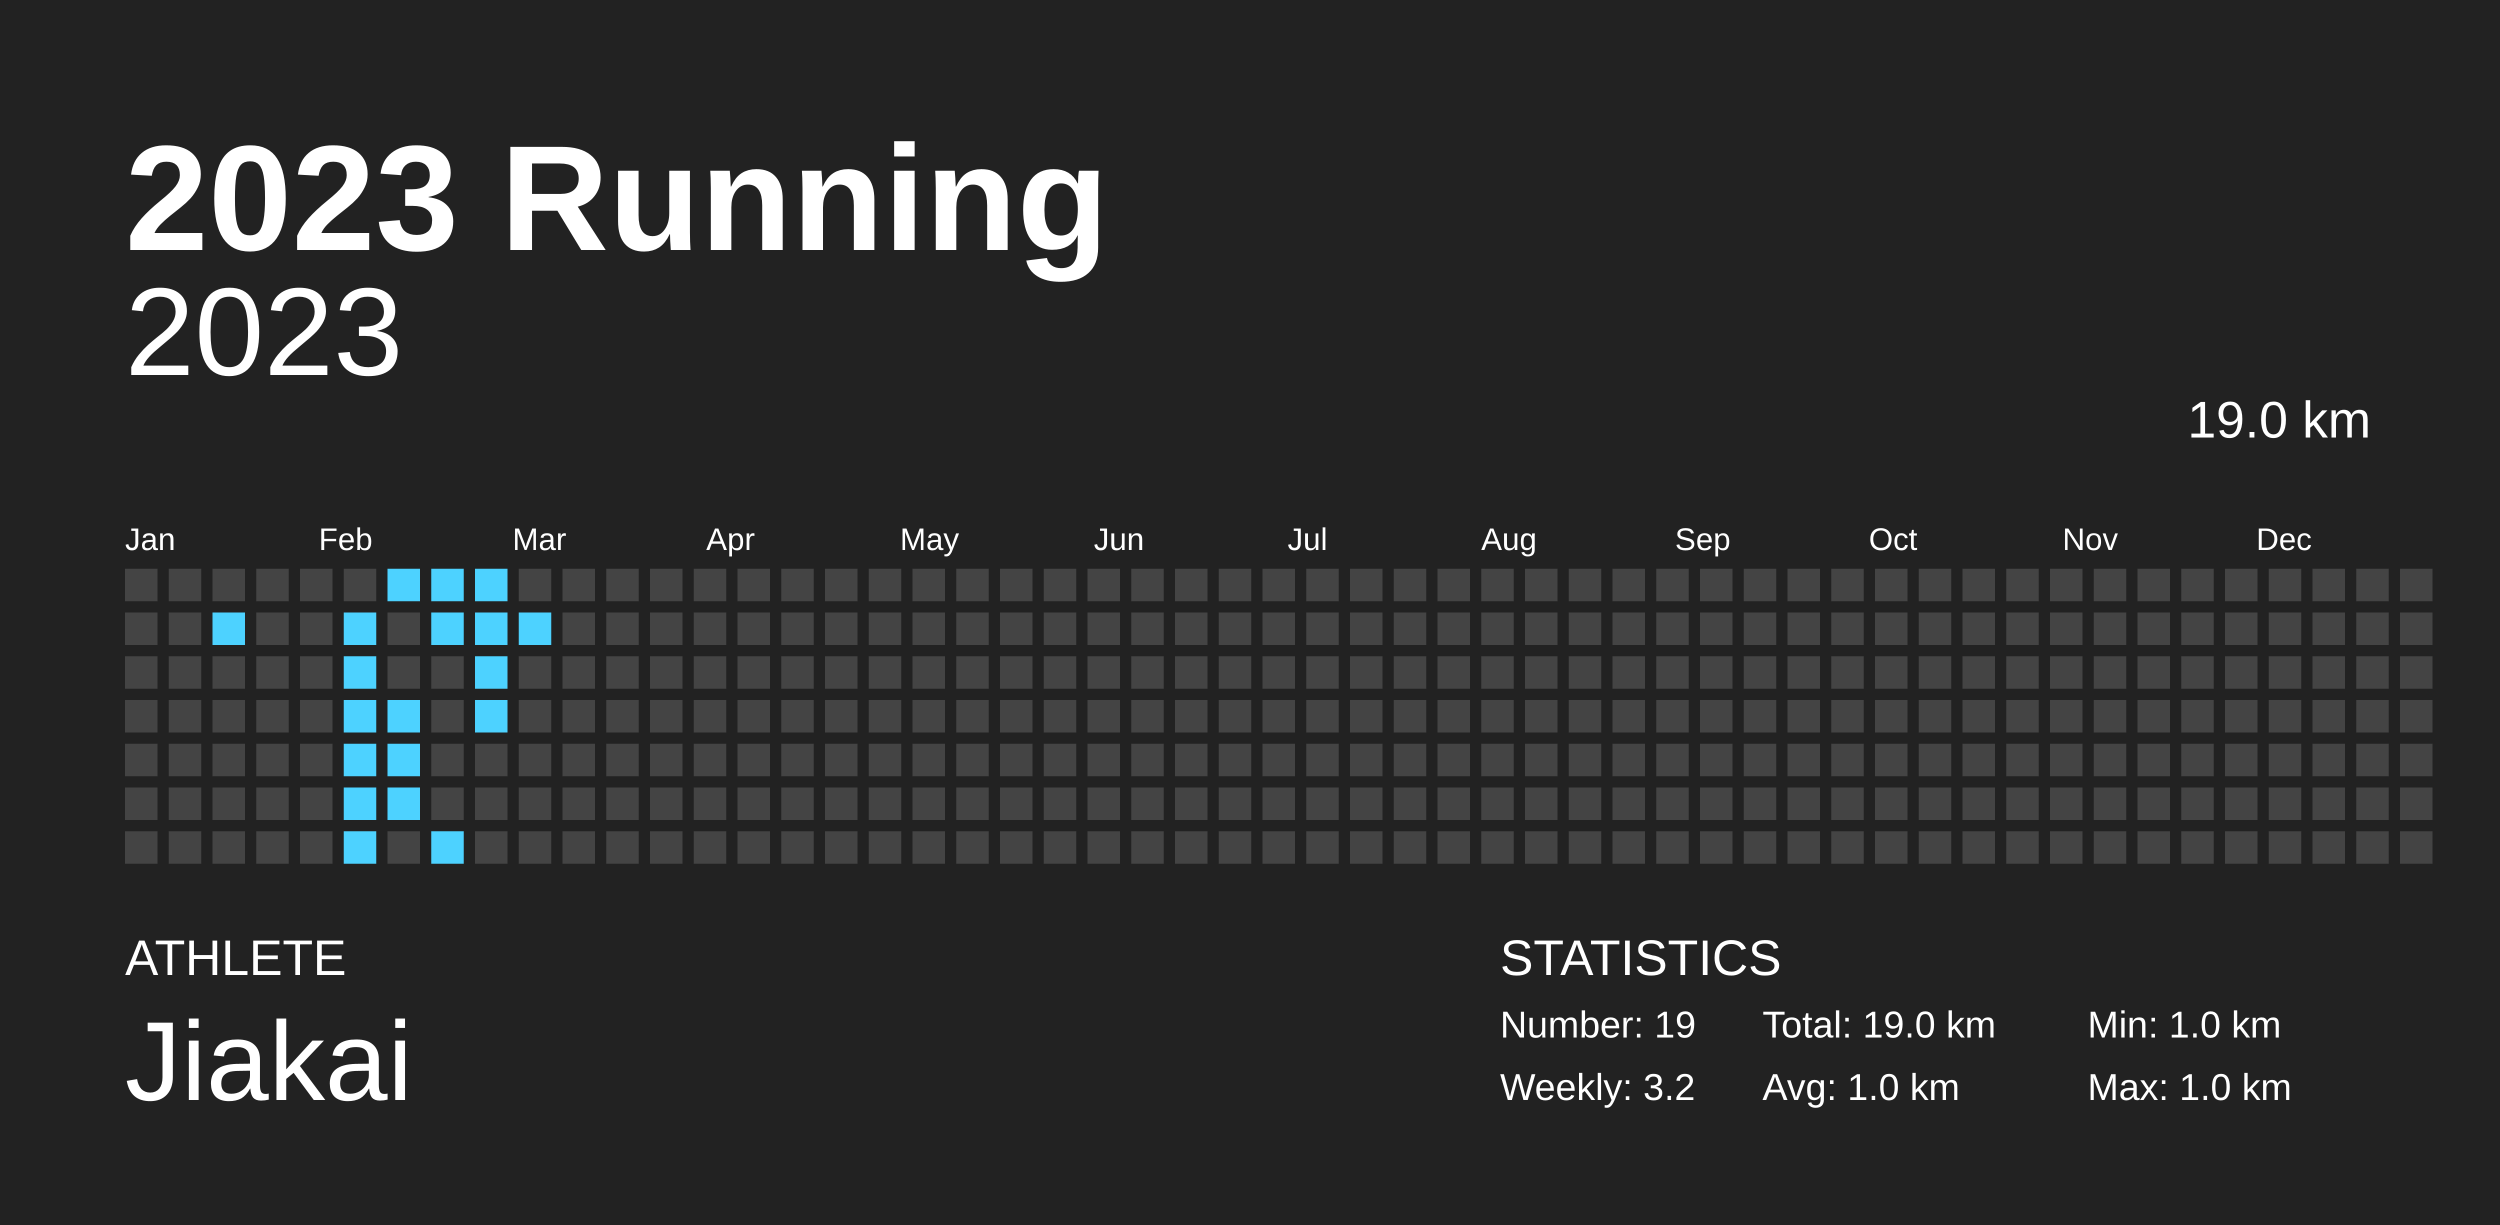
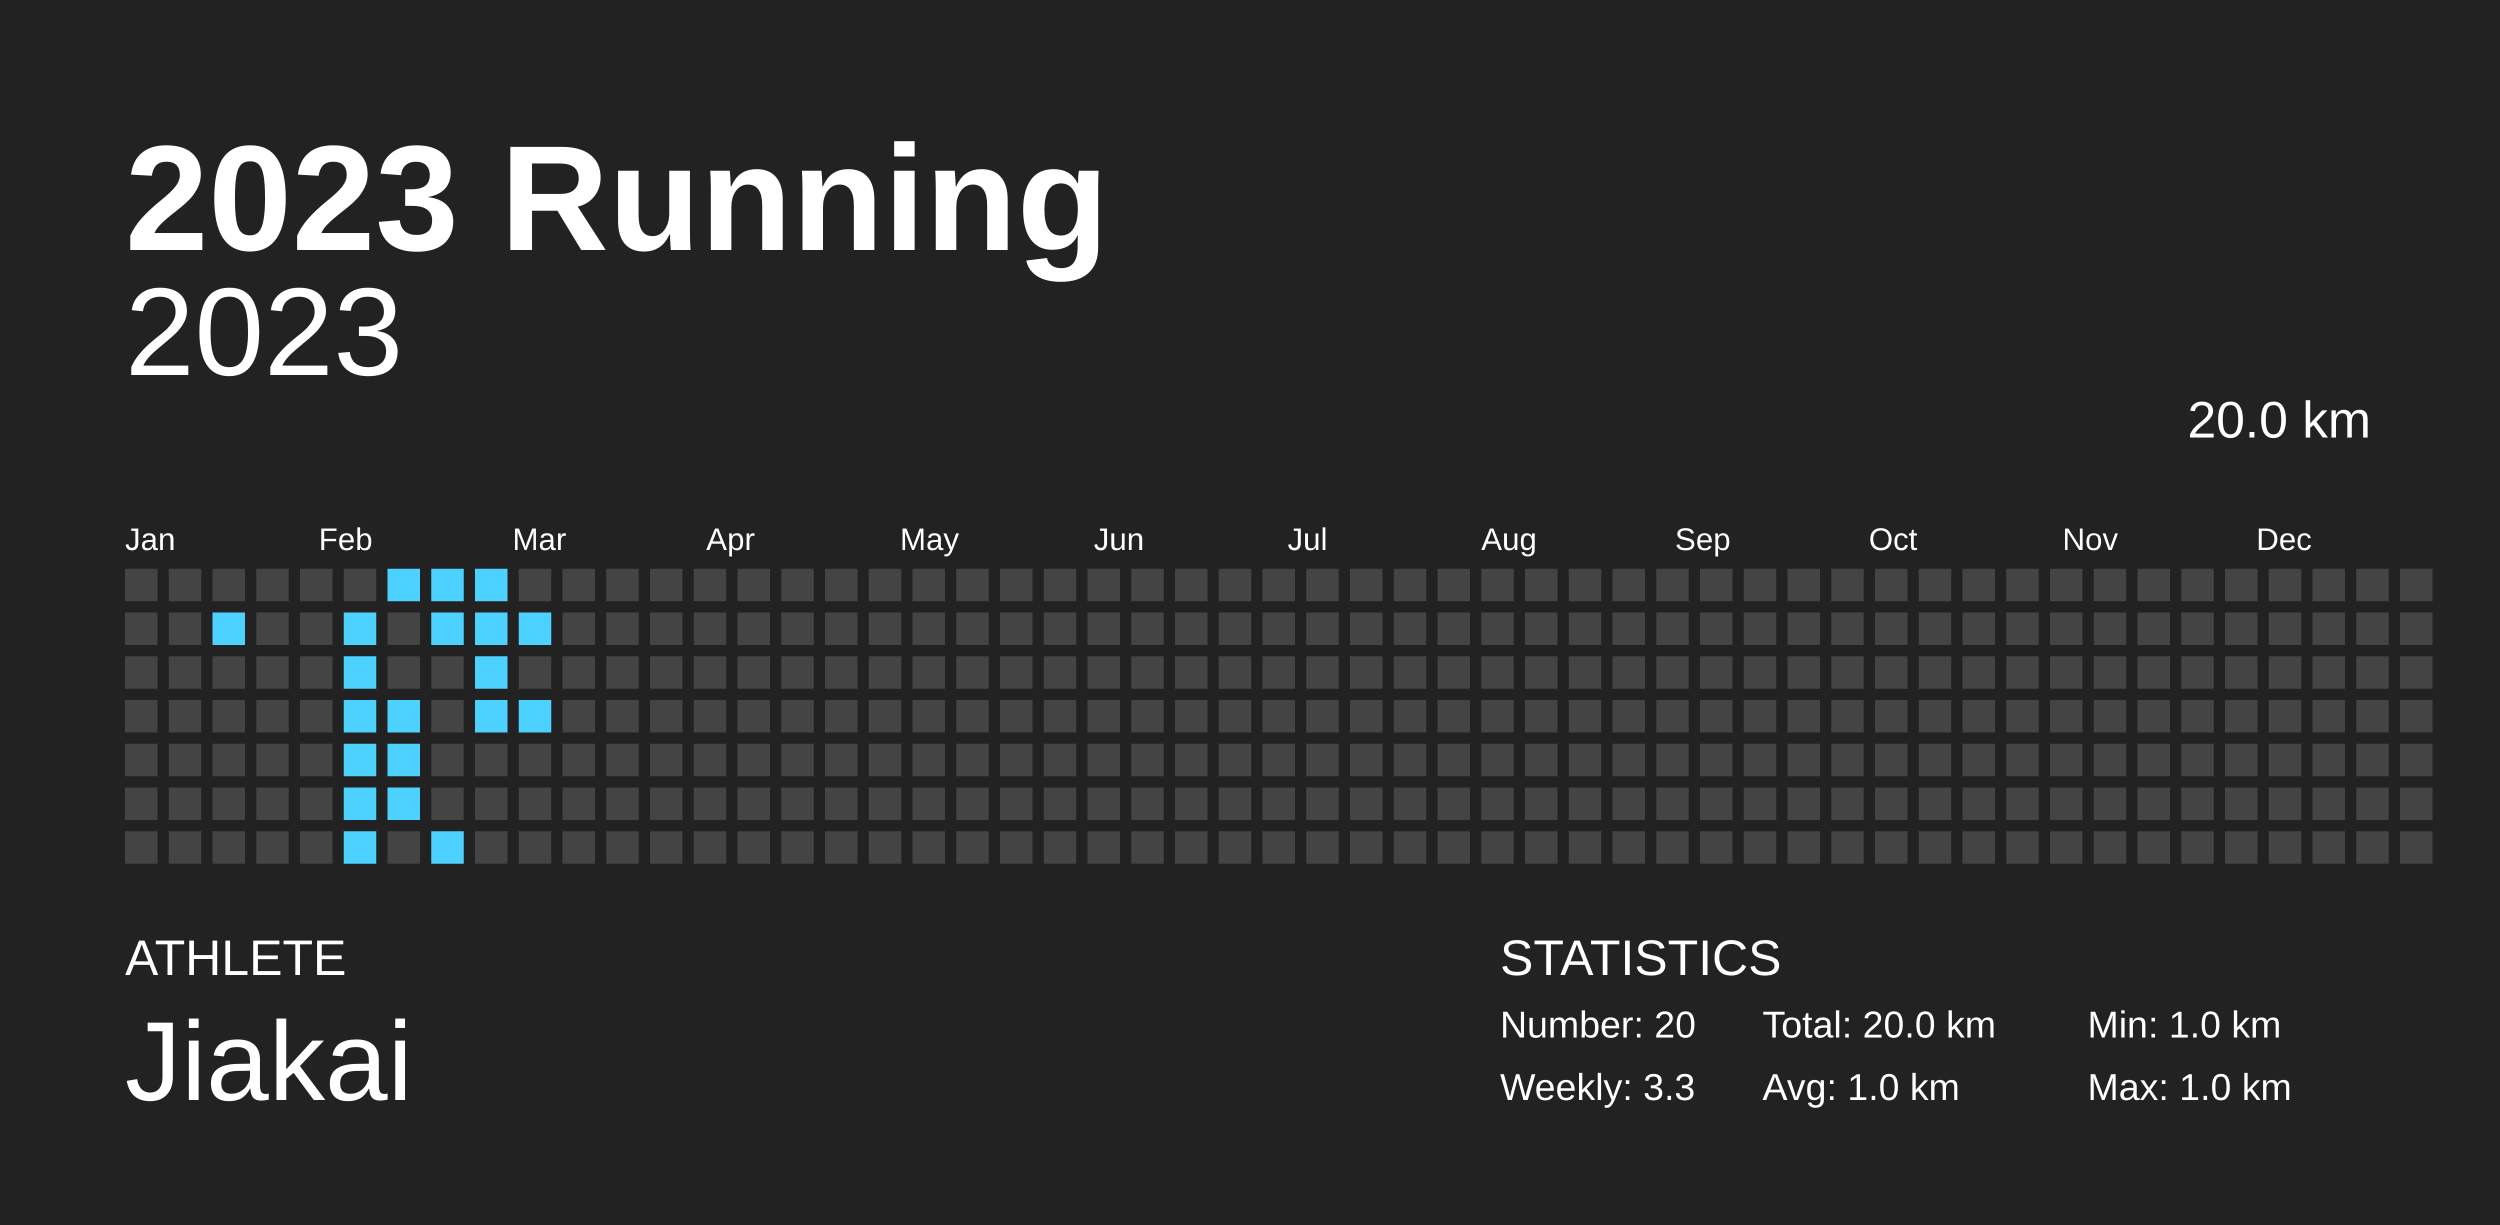
<svg xmlns="http://www.w3.org/2000/svg" baseProfile="full" height="98mm" version="1.1" viewBox="0,0,200,98" width="200mm">
  <defs />
  <rect fill="#222222" height="98" width="200" x="0" y="0" />
  <text fill="#FFFFFF" style="font-size:12px; font-family:Arial; font-weight:bold;" x="10" y="20">2023 Running</text>
  <text fill="#FFFFFF" style="font-size:4px; font-family:Arial" x="10" y="78">ATHLETE</text>
  <text fill="#FFFFFF" style="font-size:9px; font-family:Arial" x="10" y="88">Jiakai</text>
  <text fill="#FFFFFF" style="font-size:4px; font-family:Arial" x="120" y="78">STATISTICS</text>
-   <text fill="#FFFFFF" style="font-size:3px; font-family:Arial" x="120" y="83">Number: 19</text>
-   <text fill="#FFFFFF" style="font-size:3px; font-family:Arial" x="120" y="88">Weekly: 3.2</text>
-   <text fill="#FFFFFF" style="font-size:3px; font-family:Arial" x="141" y="83">Total: 19.0 km</text>
+   <text fill="#FFFFFF" style="font-size:3px; font-family:Arial" x="120" y="83">Number: 20</text>
+   <text fill="#FFFFFF" style="font-size:3px; font-family:Arial" x="120" y="88">Weekly: 3.3</text>
+   <text fill="#FFFFFF" style="font-size:3px; font-family:Arial" x="141" y="83">Total: 20.0 km</text>
  <text fill="#FFFFFF" style="font-size:3px; font-family:Arial" x="141" y="88">Avg: 1.0 km</text>
  <text fill="#FFFFFF" style="font-size:3px; font-family:Arial" x="167" y="83">Min: 1.0 km</text>
  <text fill="#FFFFFF" style="font-size:3px; font-family:Arial" x="167" y="88">Max: 1.0 km</text>
  <text alignment-baseline="hanging" fill="#FFFFFF" style="font-size:10.0px; font-family:Arial;" x="10" y="30">2023</text>
-   <text alignment-baseline="hanging" fill="#FFFFFF" style="font-size:4.125px; font-family:Arial;" x="175" y="35">19.0 km</text>
+   <text alignment-baseline="hanging" fill="#FFFFFF" style="font-size:4.125px; font-family:Arial;" x="175" y="35">20.0 km</text>
  <text fill="#FFFFFF" style="font-size:2.5px; font-family:Arial" x="10.0" y="44">Jan</text>
  <text fill="#FFFFFF" style="font-size:2.5px; font-family:Arial" x="25.5" y="44">Feb</text>
  <text fill="#FFFFFF" style="font-size:2.5px; font-family:Arial" x="41.0" y="44">Mar</text>
  <text fill="#FFFFFF" style="font-size:2.5px; font-family:Arial" x="56.5" y="44">Apr</text>
  <text fill="#FFFFFF" style="font-size:2.5px; font-family:Arial" x="72.0" y="44">May</text>
  <text fill="#FFFFFF" style="font-size:2.5px; font-family:Arial" x="87.5" y="44">Jun</text>
  <text fill="#FFFFFF" style="font-size:2.5px; font-family:Arial" x="103.0" y="44">Jul</text>
  <text fill="#FFFFFF" style="font-size:2.5px; font-family:Arial" x="118.5" y="44">Aug</text>
  <text fill="#FFFFFF" style="font-size:2.5px; font-family:Arial" x="134.0" y="44">Sep</text>
  <text fill="#FFFFFF" style="font-size:2.5px; font-family:Arial" x="149.5" y="44">Oct</text>
  <text fill="#FFFFFF" style="font-size:2.5px; font-family:Arial" x="165.0" y="44">Nov</text>
  <text fill="#FFFFFF" style="font-size:2.5px; font-family:Arial" x="180.5" y="44">Dec</text>
  <rect fill="#444444" height="2.6" width="2.6" x="10.0" y="45.5" />
  <rect fill="#444444" height="2.6" width="2.6" x="10.0" y="49.0" />
  <rect fill="#444444" height="2.6" width="2.6" x="10.0" y="52.5" />
  <rect fill="#444444" height="2.6" width="2.6" x="10.0" y="56.0" />
  <rect fill="#444444" height="2.6" width="2.6" x="10.0" y="59.5" />
  <rect fill="#444444" height="2.6" width="2.6" x="10.0" y="63.0" />
  <rect fill="#444444" height="2.6" width="2.6" x="10.0" y="66.5" />
  <rect fill="#444444" height="2.6" width="2.6" x="13.5" y="45.5" />
  <rect fill="#444444" height="2.6" width="2.6" x="13.5" y="49.0" />
  <rect fill="#444444" height="2.6" width="2.6" x="13.5" y="52.5" />
  <rect fill="#444444" height="2.6" width="2.6" x="13.5" y="56.0" />
  <rect fill="#444444" height="2.6" width="2.6" x="13.5" y="59.5" />
  <rect fill="#444444" height="2.6" width="2.6" x="13.5" y="63.0" />
  <rect fill="#444444" height="2.6" width="2.6" x="13.5" y="66.5" />
  <rect fill="#444444" height="2.6" width="2.6" x="17.0" y="45.5" />
  <rect fill="#4DD2FF" height="2.6" width="2.6" x="17.0" y="49.0" />
  <rect fill="#444444" height="2.6" width="2.6" x="17.0" y="52.5" />
  <rect fill="#444444" height="2.6" width="2.6" x="17.0" y="56.0" />
  <rect fill="#444444" height="2.6" width="2.6" x="17.0" y="59.5" />
  <rect fill="#444444" height="2.6" width="2.6" x="17.0" y="63.0" />
  <rect fill="#444444" height="2.6" width="2.6" x="17.0" y="66.5" />
  <rect fill="#444444" height="2.6" width="2.6" x="20.5" y="45.5" />
  <rect fill="#444444" height="2.6" width="2.6" x="20.5" y="49.0" />
  <rect fill="#444444" height="2.6" width="2.6" x="20.5" y="52.5" />
  <rect fill="#444444" height="2.6" width="2.6" x="20.5" y="56.0" />
  <rect fill="#444444" height="2.6" width="2.6" x="20.5" y="59.5" />
  <rect fill="#444444" height="2.6" width="2.6" x="20.5" y="63.0" />
  <rect fill="#444444" height="2.6" width="2.6" x="20.5" y="66.5" />
  <rect fill="#444444" height="2.6" width="2.6" x="24.0" y="45.5" />
  <rect fill="#444444" height="2.6" width="2.6" x="24.0" y="49.0" />
  <rect fill="#444444" height="2.6" width="2.6" x="24.0" y="52.5" />
  <rect fill="#444444" height="2.6" width="2.6" x="24.0" y="56.0" />
  <rect fill="#444444" height="2.6" width="2.6" x="24.0" y="59.5" />
  <rect fill="#444444" height="2.6" width="2.6" x="24.0" y="63.0" />
  <rect fill="#444444" height="2.6" width="2.6" x="24.0" y="66.5" />
  <rect fill="#444444" height="2.6" width="2.6" x="27.5" y="45.5" />
  <rect fill="#4DD2FF" height="2.6" width="2.6" x="27.5" y="49.0" />
  <rect fill="#4DD2FF" height="2.6" width="2.6" x="27.5" y="52.5" />
  <rect fill="#4DD2FF" height="2.6" width="2.6" x="27.5" y="56.0" />
  <rect fill="#4DD2FF" height="2.6" width="2.6" x="27.5" y="59.5" />
  <rect fill="#4DD2FF" height="2.6" width="2.6" x="27.5" y="63.0" />
  <rect fill="#4DD2FF" height="2.6" width="2.6" x="27.5" y="66.5" />
  <rect fill="#4DD2FF" height="2.6" width="2.6" x="31.0" y="45.5" />
  <rect fill="#444444" height="2.6" width="2.6" x="31.0" y="49.0" />
  <rect fill="#444444" height="2.6" width="2.6" x="31.0" y="52.5" />
  <rect fill="#4DD2FF" height="2.6" width="2.6" x="31.0" y="56.0" />
  <rect fill="#4DD2FF" height="2.6" width="2.6" x="31.0" y="59.5" />
  <rect fill="#4DD2FF" height="2.6" width="2.6" x="31.0" y="63.0" />
  <rect fill="#444444" height="2.6" width="2.6" x="31.0" y="66.5" />
  <rect fill="#4DD2FF" height="2.6" width="2.6" x="34.5" y="45.5" />
  <rect fill="#4DD2FF" height="2.6" width="2.6" x="34.5" y="49.0" />
  <rect fill="#444444" height="2.6" width="2.6" x="34.5" y="52.5" />
  <rect fill="#444444" height="2.6" width="2.6" x="34.5" y="56.0" />
  <rect fill="#444444" height="2.6" width="2.6" x="34.5" y="59.5" />
  <rect fill="#444444" height="2.6" width="2.6" x="34.5" y="63.0" />
  <rect fill="#4DD2FF" height="2.6" width="2.6" x="34.5" y="66.5" />
  <rect fill="#4DD2FF" height="2.6" width="2.6" x="38.0" y="45.5" />
  <rect fill="#4DD2FF" height="2.6" width="2.6" x="38.0" y="49.0" />
  <rect fill="#4DD2FF" height="2.6" width="2.6" x="38.0" y="52.5" />
  <rect fill="#4DD2FF" height="2.6" width="2.6" x="38.0" y="56.0" />
  <rect fill="#444444" height="2.6" width="2.6" x="38.0" y="59.5" />
  <rect fill="#444444" height="2.6" width="2.6" x="38.0" y="63.0" />
  <rect fill="#444444" height="2.6" width="2.6" x="38.0" y="66.5" />
  <rect fill="#444444" height="2.6" width="2.6" x="41.5" y="45.5" />
  <rect fill="#4DD2FF" height="2.6" width="2.6" x="41.5" y="49.0" />
  <rect fill="#444444" height="2.6" width="2.6" x="41.5" y="52.5" />
-   <rect fill="#444444" height="2.6" width="2.6" x="41.5" y="56.0" />
+   <rect fill="#4DD2FF" height="2.6" width="2.6" x="41.5" y="56.0" />
  <rect fill="#444444" height="2.6" width="2.6" x="41.5" y="59.5" />
  <rect fill="#444444" height="2.6" width="2.6" x="41.5" y="63.0" />
  <rect fill="#444444" height="2.6" width="2.6" x="41.5" y="66.5" />
  <rect fill="#444444" height="2.6" width="2.6" x="45.0" y="45.5" />
  <rect fill="#444444" height="2.6" width="2.6" x="45.0" y="49.0" />
  <rect fill="#444444" height="2.6" width="2.6" x="45.0" y="52.5" />
  <rect fill="#444444" height="2.6" width="2.6" x="45.0" y="56.0" />
  <rect fill="#444444" height="2.6" width="2.6" x="45.0" y="59.5" />
  <rect fill="#444444" height="2.6" width="2.6" x="45.0" y="63.0" />
  <rect fill="#444444" height="2.6" width="2.6" x="45.0" y="66.5" />
  <rect fill="#444444" height="2.6" width="2.6" x="48.5" y="45.5" />
  <rect fill="#444444" height="2.6" width="2.6" x="48.5" y="49.0" />
  <rect fill="#444444" height="2.6" width="2.6" x="48.5" y="52.5" />
  <rect fill="#444444" height="2.6" width="2.6" x="48.5" y="56.0" />
  <rect fill="#444444" height="2.6" width="2.6" x="48.5" y="59.5" />
  <rect fill="#444444" height="2.6" width="2.6" x="48.5" y="63.0" />
  <rect fill="#444444" height="2.6" width="2.6" x="48.5" y="66.5" />
  <rect fill="#444444" height="2.6" width="2.6" x="52.0" y="45.5" />
  <rect fill="#444444" height="2.6" width="2.6" x="52.0" y="49.0" />
  <rect fill="#444444" height="2.6" width="2.6" x="52.0" y="52.5" />
  <rect fill="#444444" height="2.6" width="2.6" x="52.0" y="56.0" />
  <rect fill="#444444" height="2.6" width="2.6" x="52.0" y="59.5" />
  <rect fill="#444444" height="2.6" width="2.6" x="52.0" y="63.0" />
  <rect fill="#444444" height="2.6" width="2.6" x="52.0" y="66.5" />
  <rect fill="#444444" height="2.6" width="2.6" x="55.5" y="45.5" />
  <rect fill="#444444" height="2.6" width="2.6" x="55.5" y="49.0" />
  <rect fill="#444444" height="2.6" width="2.6" x="55.5" y="52.5" />
  <rect fill="#444444" height="2.6" width="2.6" x="55.5" y="56.0" />
  <rect fill="#444444" height="2.6" width="2.6" x="55.5" y="59.5" />
  <rect fill="#444444" height="2.6" width="2.6" x="55.5" y="63.0" />
  <rect fill="#444444" height="2.6" width="2.6" x="55.5" y="66.5" />
  <rect fill="#444444" height="2.6" width="2.6" x="59.0" y="45.5" />
  <rect fill="#444444" height="2.6" width="2.6" x="59.0" y="49.0" />
  <rect fill="#444444" height="2.6" width="2.6" x="59.0" y="52.5" />
  <rect fill="#444444" height="2.6" width="2.6" x="59.0" y="56.0" />
  <rect fill="#444444" height="2.6" width="2.6" x="59.0" y="59.5" />
  <rect fill="#444444" height="2.6" width="2.6" x="59.0" y="63.0" />
  <rect fill="#444444" height="2.6" width="2.6" x="59.0" y="66.5" />
  <rect fill="#444444" height="2.6" width="2.6" x="62.5" y="45.5" />
  <rect fill="#444444" height="2.6" width="2.6" x="62.5" y="49.0" />
  <rect fill="#444444" height="2.6" width="2.6" x="62.5" y="52.5" />
  <rect fill="#444444" height="2.6" width="2.6" x="62.5" y="56.0" />
  <rect fill="#444444" height="2.6" width="2.6" x="62.5" y="59.5" />
  <rect fill="#444444" height="2.6" width="2.6" x="62.5" y="63.0" />
  <rect fill="#444444" height="2.6" width="2.6" x="62.5" y="66.5" />
  <rect fill="#444444" height="2.6" width="2.6" x="66.0" y="45.5" />
  <rect fill="#444444" height="2.6" width="2.6" x="66.0" y="49.0" />
  <rect fill="#444444" height="2.6" width="2.6" x="66.0" y="52.5" />
  <rect fill="#444444" height="2.6" width="2.6" x="66.0" y="56.0" />
  <rect fill="#444444" height="2.6" width="2.6" x="66.0" y="59.5" />
  <rect fill="#444444" height="2.6" width="2.6" x="66.0" y="63.0" />
  <rect fill="#444444" height="2.6" width="2.6" x="66.0" y="66.5" />
  <rect fill="#444444" height="2.6" width="2.6" x="69.5" y="45.5" />
  <rect fill="#444444" height="2.6" width="2.6" x="69.5" y="49.0" />
  <rect fill="#444444" height="2.6" width="2.6" x="69.5" y="52.5" />
  <rect fill="#444444" height="2.6" width="2.6" x="69.5" y="56.0" />
  <rect fill="#444444" height="2.6" width="2.6" x="69.5" y="59.5" />
  <rect fill="#444444" height="2.6" width="2.6" x="69.5" y="63.0" />
  <rect fill="#444444" height="2.6" width="2.6" x="69.5" y="66.5" />
  <rect fill="#444444" height="2.6" width="2.6" x="73.0" y="45.5" />
  <rect fill="#444444" height="2.6" width="2.6" x="73.0" y="49.0" />
  <rect fill="#444444" height="2.6" width="2.6" x="73.0" y="52.5" />
  <rect fill="#444444" height="2.6" width="2.6" x="73.0" y="56.0" />
  <rect fill="#444444" height="2.6" width="2.6" x="73.0" y="59.5" />
  <rect fill="#444444" height="2.6" width="2.6" x="73.0" y="63.0" />
  <rect fill="#444444" height="2.6" width="2.6" x="73.0" y="66.5" />
  <rect fill="#444444" height="2.6" width="2.6" x="76.5" y="45.5" />
  <rect fill="#444444" height="2.6" width="2.6" x="76.5" y="49.0" />
  <rect fill="#444444" height="2.6" width="2.6" x="76.5" y="52.5" />
  <rect fill="#444444" height="2.6" width="2.6" x="76.5" y="56.0" />
  <rect fill="#444444" height="2.6" width="2.6" x="76.5" y="59.5" />
  <rect fill="#444444" height="2.6" width="2.6" x="76.5" y="63.0" />
  <rect fill="#444444" height="2.6" width="2.6" x="76.5" y="66.5" />
  <rect fill="#444444" height="2.6" width="2.6" x="80.0" y="45.5" />
  <rect fill="#444444" height="2.6" width="2.6" x="80.0" y="49.0" />
  <rect fill="#444444" height="2.6" width="2.6" x="80.0" y="52.5" />
  <rect fill="#444444" height="2.6" width="2.6" x="80.0" y="56.0" />
  <rect fill="#444444" height="2.6" width="2.6" x="80.0" y="59.5" />
  <rect fill="#444444" height="2.6" width="2.6" x="80.0" y="63.0" />
  <rect fill="#444444" height="2.6" width="2.6" x="80.0" y="66.5" />
  <rect fill="#444444" height="2.6" width="2.6" x="83.5" y="45.5" />
  <rect fill="#444444" height="2.6" width="2.6" x="83.5" y="49.0" />
  <rect fill="#444444" height="2.6" width="2.6" x="83.5" y="52.5" />
  <rect fill="#444444" height="2.6" width="2.6" x="83.5" y="56.0" />
  <rect fill="#444444" height="2.6" width="2.6" x="83.5" y="59.5" />
  <rect fill="#444444" height="2.6" width="2.6" x="83.5" y="63.0" />
  <rect fill="#444444" height="2.6" width="2.6" x="83.5" y="66.5" />
  <rect fill="#444444" height="2.6" width="2.6" x="87.0" y="45.5" />
  <rect fill="#444444" height="2.6" width="2.6" x="87.0" y="49.0" />
  <rect fill="#444444" height="2.6" width="2.6" x="87.0" y="52.5" />
  <rect fill="#444444" height="2.6" width="2.6" x="87.0" y="56.0" />
  <rect fill="#444444" height="2.6" width="2.6" x="87.0" y="59.5" />
  <rect fill="#444444" height="2.6" width="2.6" x="87.0" y="63.0" />
  <rect fill="#444444" height="2.6" width="2.6" x="87.0" y="66.5" />
  <rect fill="#444444" height="2.6" width="2.6" x="90.5" y="45.5" />
  <rect fill="#444444" height="2.6" width="2.6" x="90.5" y="49.0" />
  <rect fill="#444444" height="2.6" width="2.6" x="90.5" y="52.5" />
  <rect fill="#444444" height="2.6" width="2.6" x="90.5" y="56.0" />
  <rect fill="#444444" height="2.6" width="2.6" x="90.5" y="59.5" />
  <rect fill="#444444" height="2.6" width="2.6" x="90.5" y="63.0" />
  <rect fill="#444444" height="2.6" width="2.6" x="90.5" y="66.5" />
  <rect fill="#444444" height="2.6" width="2.6" x="94.0" y="45.5" />
  <rect fill="#444444" height="2.6" width="2.6" x="94.0" y="49.0" />
  <rect fill="#444444" height="2.6" width="2.6" x="94.0" y="52.5" />
  <rect fill="#444444" height="2.6" width="2.6" x="94.0" y="56.0" />
  <rect fill="#444444" height="2.6" width="2.6" x="94.0" y="59.5" />
  <rect fill="#444444" height="2.6" width="2.6" x="94.0" y="63.0" />
  <rect fill="#444444" height="2.6" width="2.6" x="94.0" y="66.5" />
  <rect fill="#444444" height="2.6" width="2.6" x="97.5" y="45.5" />
  <rect fill="#444444" height="2.6" width="2.6" x="97.5" y="49.0" />
  <rect fill="#444444" height="2.6" width="2.6" x="97.5" y="52.5" />
  <rect fill="#444444" height="2.6" width="2.6" x="97.5" y="56.0" />
  <rect fill="#444444" height="2.6" width="2.6" x="97.5" y="59.5" />
  <rect fill="#444444" height="2.6" width="2.6" x="97.5" y="63.0" />
  <rect fill="#444444" height="2.6" width="2.6" x="97.5" y="66.5" />
  <rect fill="#444444" height="2.6" width="2.6" x="101.0" y="45.5" />
  <rect fill="#444444" height="2.6" width="2.6" x="101.0" y="49.0" />
  <rect fill="#444444" height="2.6" width="2.6" x="101.0" y="52.5" />
  <rect fill="#444444" height="2.6" width="2.6" x="101.0" y="56.0" />
  <rect fill="#444444" height="2.6" width="2.6" x="101.0" y="59.5" />
  <rect fill="#444444" height="2.6" width="2.6" x="101.0" y="63.0" />
  <rect fill="#444444" height="2.6" width="2.6" x="101.0" y="66.5" />
  <rect fill="#444444" height="2.6" width="2.6" x="104.5" y="45.5" />
  <rect fill="#444444" height="2.6" width="2.6" x="104.5" y="49.0" />
  <rect fill="#444444" height="2.6" width="2.6" x="104.5" y="52.5" />
  <rect fill="#444444" height="2.6" width="2.6" x="104.5" y="56.0" />
  <rect fill="#444444" height="2.6" width="2.6" x="104.5" y="59.5" />
  <rect fill="#444444" height="2.6" width="2.6" x="104.5" y="63.0" />
  <rect fill="#444444" height="2.6" width="2.6" x="104.5" y="66.5" />
  <rect fill="#444444" height="2.6" width="2.6" x="108.0" y="45.5" />
  <rect fill="#444444" height="2.6" width="2.6" x="108.0" y="49.0" />
  <rect fill="#444444" height="2.6" width="2.6" x="108.0" y="52.5" />
  <rect fill="#444444" height="2.6" width="2.6" x="108.0" y="56.0" />
  <rect fill="#444444" height="2.6" width="2.6" x="108.0" y="59.5" />
  <rect fill="#444444" height="2.6" width="2.6" x="108.0" y="63.0" />
  <rect fill="#444444" height="2.6" width="2.6" x="108.0" y="66.5" />
  <rect fill="#444444" height="2.6" width="2.6" x="111.5" y="45.5" />
  <rect fill="#444444" height="2.6" width="2.6" x="111.5" y="49.0" />
  <rect fill="#444444" height="2.6" width="2.6" x="111.5" y="52.5" />
  <rect fill="#444444" height="2.6" width="2.6" x="111.5" y="56.0" />
  <rect fill="#444444" height="2.6" width="2.6" x="111.5" y="59.5" />
  <rect fill="#444444" height="2.6" width="2.6" x="111.5" y="63.0" />
  <rect fill="#444444" height="2.6" width="2.6" x="111.5" y="66.5" />
  <rect fill="#444444" height="2.6" width="2.6" x="115.0" y="45.5" />
  <rect fill="#444444" height="2.6" width="2.6" x="115.0" y="49.0" />
  <rect fill="#444444" height="2.6" width="2.6" x="115.0" y="52.5" />
  <rect fill="#444444" height="2.6" width="2.6" x="115.0" y="56.0" />
  <rect fill="#444444" height="2.6" width="2.6" x="115.0" y="59.5" />
  <rect fill="#444444" height="2.6" width="2.6" x="115.0" y="63.0" />
  <rect fill="#444444" height="2.6" width="2.6" x="115.0" y="66.5" />
  <rect fill="#444444" height="2.6" width="2.6" x="118.5" y="45.5" />
  <rect fill="#444444" height="2.6" width="2.6" x="118.5" y="49.0" />
  <rect fill="#444444" height="2.6" width="2.6" x="118.5" y="52.5" />
  <rect fill="#444444" height="2.6" width="2.6" x="118.5" y="56.0" />
  <rect fill="#444444" height="2.6" width="2.6" x="118.5" y="59.5" />
  <rect fill="#444444" height="2.6" width="2.6" x="118.5" y="63.0" />
  <rect fill="#444444" height="2.6" width="2.6" x="118.5" y="66.5" />
  <rect fill="#444444" height="2.6" width="2.6" x="122.0" y="45.5" />
  <rect fill="#444444" height="2.6" width="2.6" x="122.0" y="49.0" />
  <rect fill="#444444" height="2.6" width="2.6" x="122.0" y="52.5" />
  <rect fill="#444444" height="2.6" width="2.6" x="122.0" y="56.0" />
  <rect fill="#444444" height="2.6" width="2.6" x="122.0" y="59.5" />
  <rect fill="#444444" height="2.6" width="2.6" x="122.0" y="63.0" />
  <rect fill="#444444" height="2.6" width="2.6" x="122.0" y="66.5" />
  <rect fill="#444444" height="2.6" width="2.6" x="125.5" y="45.5" />
  <rect fill="#444444" height="2.6" width="2.6" x="125.5" y="49.0" />
  <rect fill="#444444" height="2.6" width="2.6" x="125.5" y="52.5" />
  <rect fill="#444444" height="2.6" width="2.6" x="125.5" y="56.0" />
  <rect fill="#444444" height="2.6" width="2.6" x="125.5" y="59.5" />
  <rect fill="#444444" height="2.6" width="2.6" x="125.5" y="63.0" />
  <rect fill="#444444" height="2.6" width="2.6" x="125.5" y="66.5" />
  <rect fill="#444444" height="2.6" width="2.6" x="129.0" y="45.5" />
  <rect fill="#444444" height="2.6" width="2.6" x="129.0" y="49.0" />
  <rect fill="#444444" height="2.6" width="2.6" x="129.0" y="52.5" />
  <rect fill="#444444" height="2.6" width="2.6" x="129.0" y="56.0" />
  <rect fill="#444444" height="2.6" width="2.6" x="129.0" y="59.5" />
  <rect fill="#444444" height="2.6" width="2.6" x="129.0" y="63.0" />
  <rect fill="#444444" height="2.6" width="2.6" x="129.0" y="66.5" />
  <rect fill="#444444" height="2.6" width="2.6" x="132.5" y="45.5" />
  <rect fill="#444444" height="2.6" width="2.6" x="132.5" y="49.0" />
  <rect fill="#444444" height="2.6" width="2.6" x="132.5" y="52.5" />
  <rect fill="#444444" height="2.6" width="2.6" x="132.5" y="56.0" />
  <rect fill="#444444" height="2.6" width="2.6" x="132.5" y="59.5" />
  <rect fill="#444444" height="2.6" width="2.6" x="132.5" y="63.0" />
  <rect fill="#444444" height="2.6" width="2.6" x="132.5" y="66.5" />
  <rect fill="#444444" height="2.6" width="2.6" x="136.0" y="45.5" />
  <rect fill="#444444" height="2.6" width="2.6" x="136.0" y="49.0" />
  <rect fill="#444444" height="2.6" width="2.6" x="136.0" y="52.5" />
  <rect fill="#444444" height="2.6" width="2.6" x="136.0" y="56.0" />
  <rect fill="#444444" height="2.6" width="2.6" x="136.0" y="59.5" />
  <rect fill="#444444" height="2.6" width="2.6" x="136.0" y="63.0" />
  <rect fill="#444444" height="2.6" width="2.6" x="136.0" y="66.5" />
  <rect fill="#444444" height="2.6" width="2.6" x="139.5" y="45.5" />
  <rect fill="#444444" height="2.6" width="2.6" x="139.5" y="49.0" />
  <rect fill="#444444" height="2.6" width="2.6" x="139.5" y="52.5" />
  <rect fill="#444444" height="2.6" width="2.6" x="139.5" y="56.0" />
  <rect fill="#444444" height="2.6" width="2.6" x="139.5" y="59.5" />
  <rect fill="#444444" height="2.6" width="2.6" x="139.5" y="63.0" />
  <rect fill="#444444" height="2.6" width="2.6" x="139.5" y="66.5" />
  <rect fill="#444444" height="2.6" width="2.6" x="143.0" y="45.5" />
  <rect fill="#444444" height="2.6" width="2.6" x="143.0" y="49.0" />
  <rect fill="#444444" height="2.6" width="2.6" x="143.0" y="52.5" />
  <rect fill="#444444" height="2.6" width="2.6" x="143.0" y="56.0" />
  <rect fill="#444444" height="2.6" width="2.6" x="143.0" y="59.5" />
  <rect fill="#444444" height="2.6" width="2.6" x="143.0" y="63.0" />
  <rect fill="#444444" height="2.6" width="2.6" x="143.0" y="66.5" />
  <rect fill="#444444" height="2.6" width="2.6" x="146.5" y="45.5" />
  <rect fill="#444444" height="2.6" width="2.6" x="146.5" y="49.0" />
  <rect fill="#444444" height="2.6" width="2.6" x="146.5" y="52.5" />
  <rect fill="#444444" height="2.6" width="2.6" x="146.5" y="56.0" />
  <rect fill="#444444" height="2.6" width="2.6" x="146.5" y="59.5" />
  <rect fill="#444444" height="2.6" width="2.6" x="146.5" y="63.0" />
  <rect fill="#444444" height="2.6" width="2.6" x="146.5" y="66.5" />
  <rect fill="#444444" height="2.6" width="2.6" x="150.0" y="45.5" />
  <rect fill="#444444" height="2.6" width="2.6" x="150.0" y="49.0" />
  <rect fill="#444444" height="2.6" width="2.6" x="150.0" y="52.5" />
  <rect fill="#444444" height="2.6" width="2.6" x="150.0" y="56.0" />
  <rect fill="#444444" height="2.6" width="2.6" x="150.0" y="59.5" />
  <rect fill="#444444" height="2.6" width="2.6" x="150.0" y="63.0" />
  <rect fill="#444444" height="2.6" width="2.6" x="150.0" y="66.5" />
  <rect fill="#444444" height="2.6" width="2.6" x="153.5" y="45.5" />
  <rect fill="#444444" height="2.6" width="2.6" x="153.5" y="49.0" />
  <rect fill="#444444" height="2.6" width="2.6" x="153.5" y="52.5" />
  <rect fill="#444444" height="2.6" width="2.6" x="153.5" y="56.0" />
  <rect fill="#444444" height="2.6" width="2.6" x="153.5" y="59.5" />
  <rect fill="#444444" height="2.6" width="2.6" x="153.5" y="63.0" />
  <rect fill="#444444" height="2.6" width="2.6" x="153.5" y="66.5" />
  <rect fill="#444444" height="2.6" width="2.6" x="157.0" y="45.5" />
  <rect fill="#444444" height="2.6" width="2.6" x="157.0" y="49.0" />
  <rect fill="#444444" height="2.6" width="2.6" x="157.0" y="52.5" />
  <rect fill="#444444" height="2.6" width="2.6" x="157.0" y="56.0" />
  <rect fill="#444444" height="2.6" width="2.6" x="157.0" y="59.5" />
  <rect fill="#444444" height="2.6" width="2.6" x="157.0" y="63.0" />
  <rect fill="#444444" height="2.6" width="2.6" x="157.0" y="66.5" />
  <rect fill="#444444" height="2.6" width="2.6" x="160.5" y="45.5" />
  <rect fill="#444444" height="2.6" width="2.6" x="160.5" y="49.0" />
  <rect fill="#444444" height="2.6" width="2.6" x="160.5" y="52.5" />
  <rect fill="#444444" height="2.6" width="2.6" x="160.5" y="56.0" />
  <rect fill="#444444" height="2.6" width="2.6" x="160.5" y="59.5" />
  <rect fill="#444444" height="2.6" width="2.6" x="160.5" y="63.0" />
  <rect fill="#444444" height="2.6" width="2.6" x="160.5" y="66.5" />
  <rect fill="#444444" height="2.6" width="2.6" x="164.0" y="45.5" />
  <rect fill="#444444" height="2.6" width="2.6" x="164.0" y="49.0" />
  <rect fill="#444444" height="2.6" width="2.6" x="164.0" y="52.5" />
  <rect fill="#444444" height="2.6" width="2.6" x="164.0" y="56.0" />
  <rect fill="#444444" height="2.6" width="2.6" x="164.0" y="59.5" />
  <rect fill="#444444" height="2.6" width="2.6" x="164.0" y="63.0" />
  <rect fill="#444444" height="2.6" width="2.6" x="164.0" y="66.5" />
  <rect fill="#444444" height="2.6" width="2.6" x="167.5" y="45.5" />
  <rect fill="#444444" height="2.6" width="2.6" x="167.5" y="49.0" />
  <rect fill="#444444" height="2.6" width="2.6" x="167.5" y="52.5" />
  <rect fill="#444444" height="2.6" width="2.6" x="167.5" y="56.0" />
  <rect fill="#444444" height="2.6" width="2.6" x="167.5" y="59.5" />
  <rect fill="#444444" height="2.6" width="2.6" x="167.5" y="63.0" />
  <rect fill="#444444" height="2.6" width="2.6" x="167.5" y="66.5" />
  <rect fill="#444444" height="2.6" width="2.6" x="171.0" y="45.5" />
  <rect fill="#444444" height="2.6" width="2.6" x="171.0" y="49.0" />
  <rect fill="#444444" height="2.6" width="2.6" x="171.0" y="52.5" />
  <rect fill="#444444" height="2.6" width="2.6" x="171.0" y="56.0" />
  <rect fill="#444444" height="2.6" width="2.6" x="171.0" y="59.5" />
  <rect fill="#444444" height="2.6" width="2.6" x="171.0" y="63.0" />
  <rect fill="#444444" height="2.6" width="2.6" x="171.0" y="66.5" />
  <rect fill="#444444" height="2.6" width="2.6" x="174.5" y="45.5" />
  <rect fill="#444444" height="2.6" width="2.6" x="174.5" y="49.0" />
  <rect fill="#444444" height="2.6" width="2.6" x="174.5" y="52.5" />
  <rect fill="#444444" height="2.6" width="2.6" x="174.5" y="56.0" />
  <rect fill="#444444" height="2.6" width="2.6" x="174.5" y="59.5" />
  <rect fill="#444444" height="2.6" width="2.6" x="174.5" y="63.0" />
  <rect fill="#444444" height="2.6" width="2.6" x="174.5" y="66.5" />
  <rect fill="#444444" height="2.6" width="2.6" x="178.0" y="45.5" />
  <rect fill="#444444" height="2.6" width="2.6" x="178.0" y="49.0" />
  <rect fill="#444444" height="2.6" width="2.6" x="178.0" y="52.5" />
  <rect fill="#444444" height="2.6" width="2.6" x="178.0" y="56.0" />
  <rect fill="#444444" height="2.6" width="2.6" x="178.0" y="59.5" />
  <rect fill="#444444" height="2.6" width="2.6" x="178.0" y="63.0" />
  <rect fill="#444444" height="2.6" width="2.6" x="178.0" y="66.5" />
  <rect fill="#444444" height="2.6" width="2.6" x="181.5" y="45.5" />
  <rect fill="#444444" height="2.6" width="2.6" x="181.5" y="49.0" />
  <rect fill="#444444" height="2.6" width="2.6" x="181.5" y="52.5" />
  <rect fill="#444444" height="2.6" width="2.6" x="181.5" y="56.0" />
  <rect fill="#444444" height="2.6" width="2.6" x="181.5" y="59.5" />
  <rect fill="#444444" height="2.6" width="2.6" x="181.5" y="63.0" />
  <rect fill="#444444" height="2.6" width="2.6" x="181.5" y="66.5" />
  <rect fill="#444444" height="2.6" width="2.6" x="185.0" y="45.5" />
  <rect fill="#444444" height="2.6" width="2.6" x="185.0" y="49.0" />
  <rect fill="#444444" height="2.6" width="2.6" x="185.0" y="52.5" />
  <rect fill="#444444" height="2.6" width="2.6" x="185.0" y="56.0" />
  <rect fill="#444444" height="2.6" width="2.6" x="185.0" y="59.5" />
  <rect fill="#444444" height="2.6" width="2.6" x="185.0" y="63.0" />
  <rect fill="#444444" height="2.6" width="2.6" x="185.0" y="66.5" />
  <rect fill="#444444" height="2.6" width="2.6" x="188.5" y="45.5" />
  <rect fill="#444444" height="2.6" width="2.6" x="188.5" y="49.0" />
  <rect fill="#444444" height="2.6" width="2.6" x="188.5" y="52.5" />
  <rect fill="#444444" height="2.6" width="2.6" x="188.5" y="56.0" />
  <rect fill="#444444" height="2.6" width="2.6" x="188.5" y="59.5" />
  <rect fill="#444444" height="2.6" width="2.6" x="188.5" y="63.0" />
  <rect fill="#444444" height="2.6" width="2.6" x="188.5" y="66.5" />
  <rect fill="#444444" height="2.6" width="2.6" x="192.0" y="45.5" />
  <rect fill="#444444" height="2.6" width="2.6" x="192.0" y="49.0" />
  <rect fill="#444444" height="2.6" width="2.6" x="192.0" y="52.5" />
  <rect fill="#444444" height="2.6" width="2.6" x="192.0" y="56.0" />
  <rect fill="#444444" height="2.6" width="2.6" x="192.0" y="59.5" />
  <rect fill="#444444" height="2.6" width="2.6" x="192.0" y="63.0" />
  <rect fill="#444444" height="2.6" width="2.6" x="192.0" y="66.5" />
</svg>
